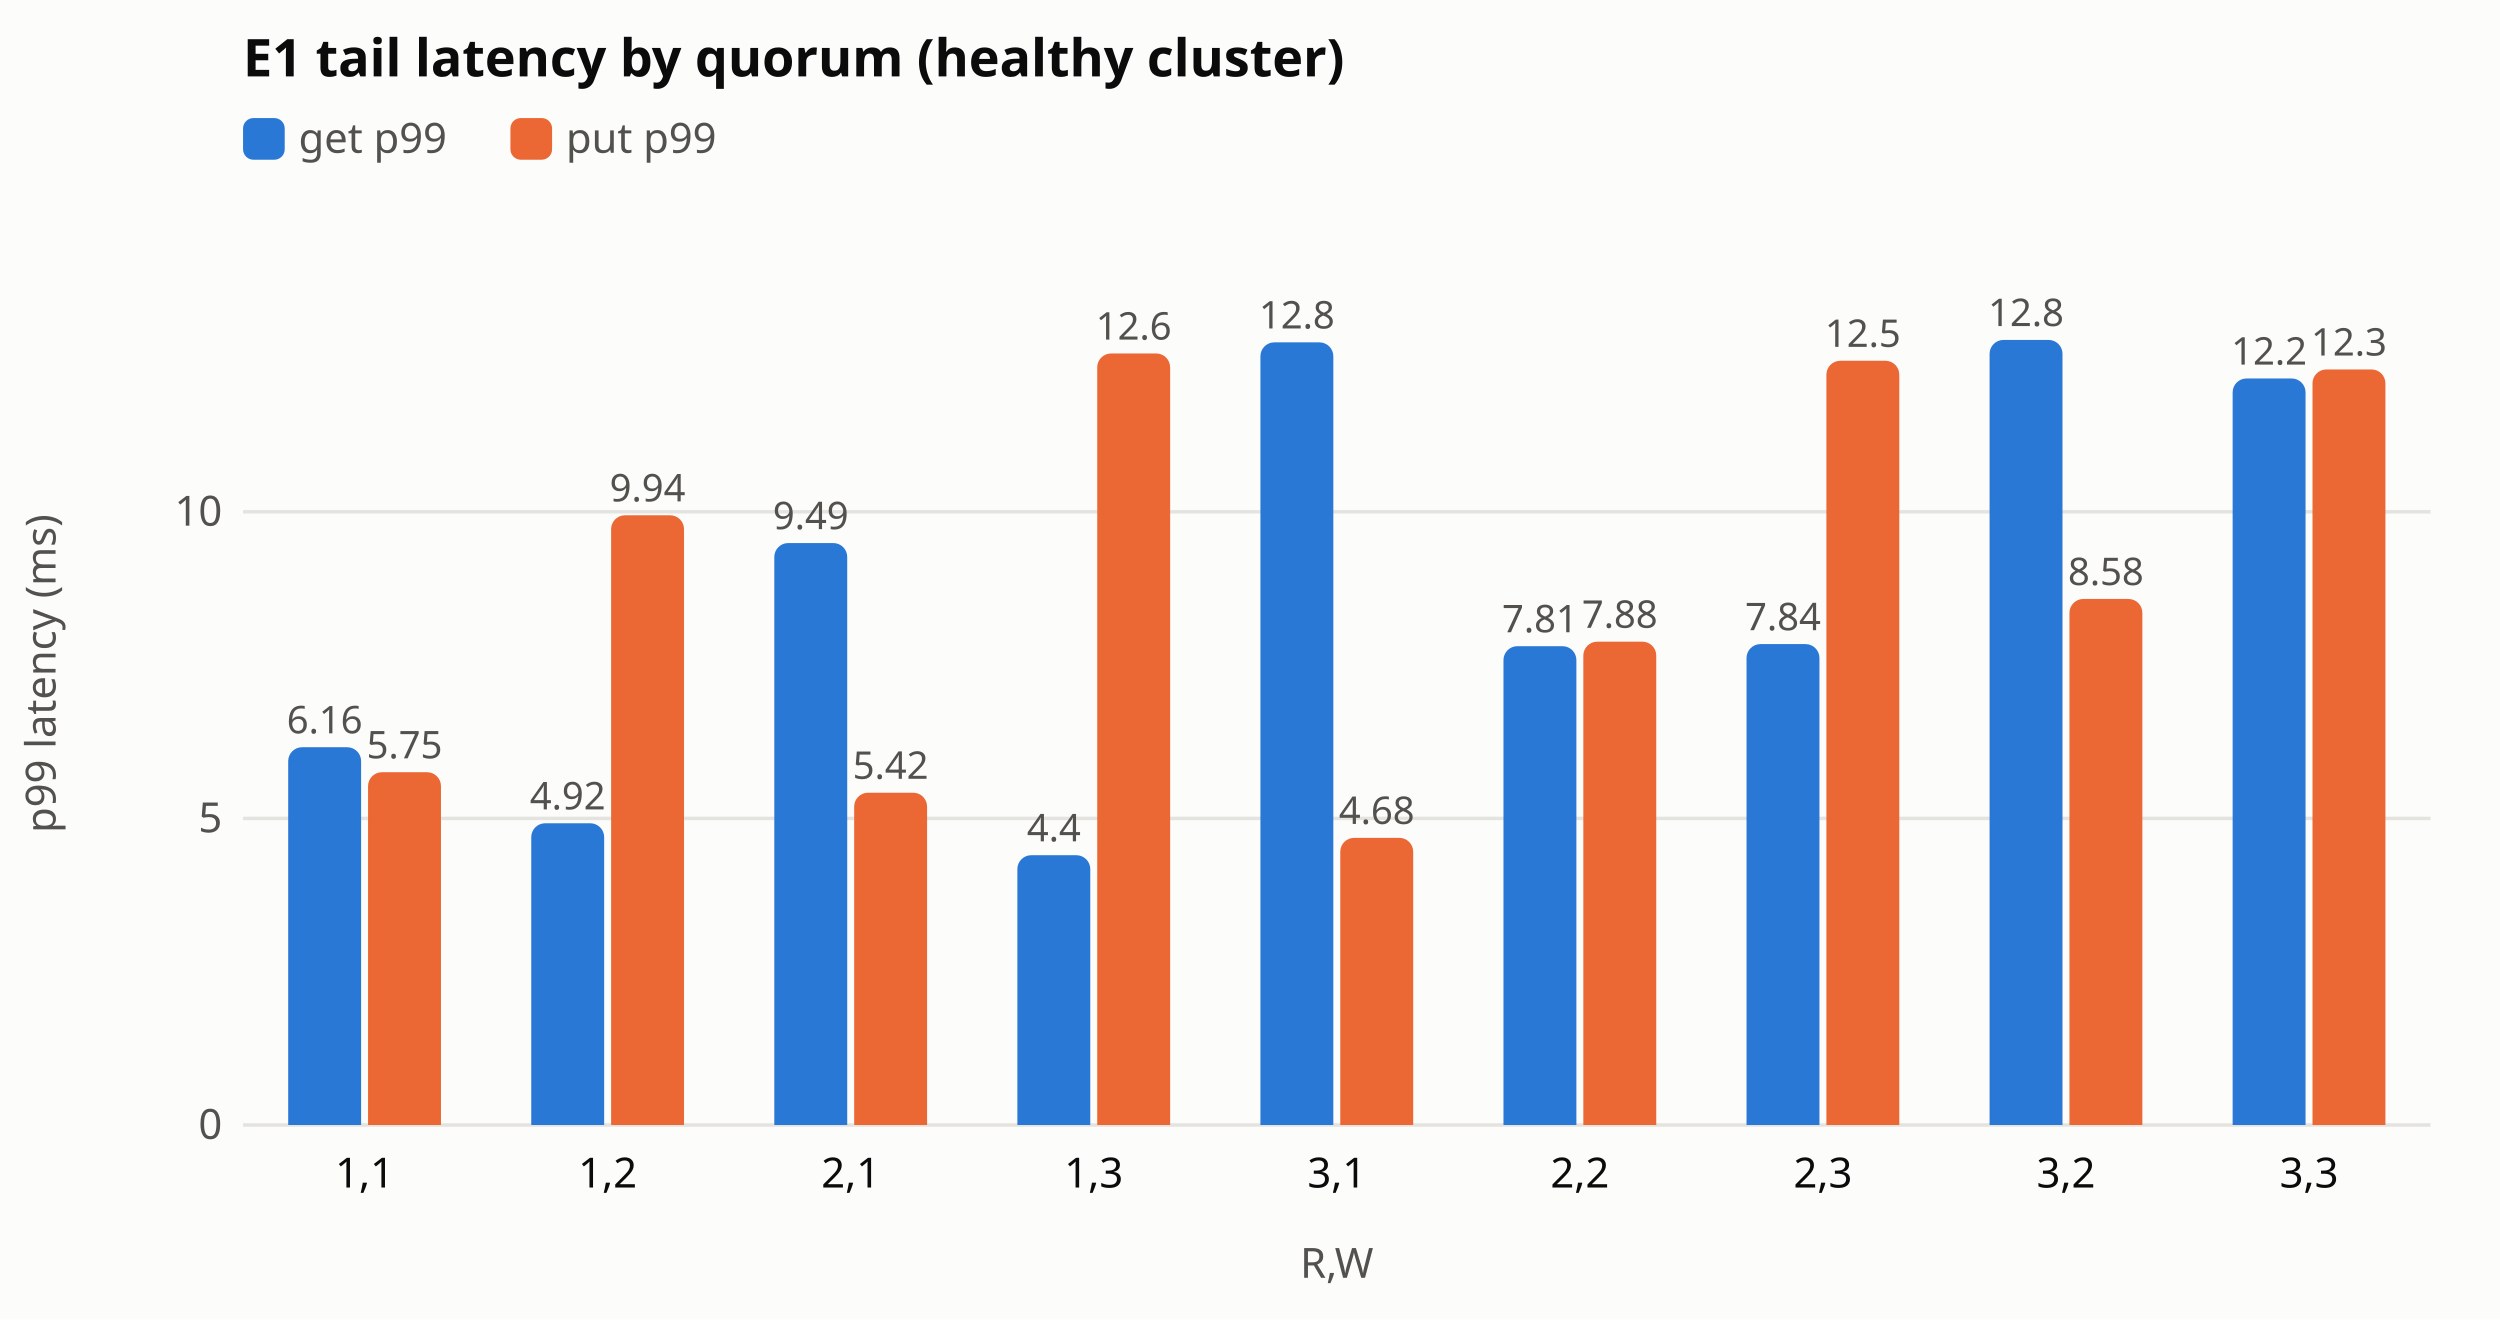
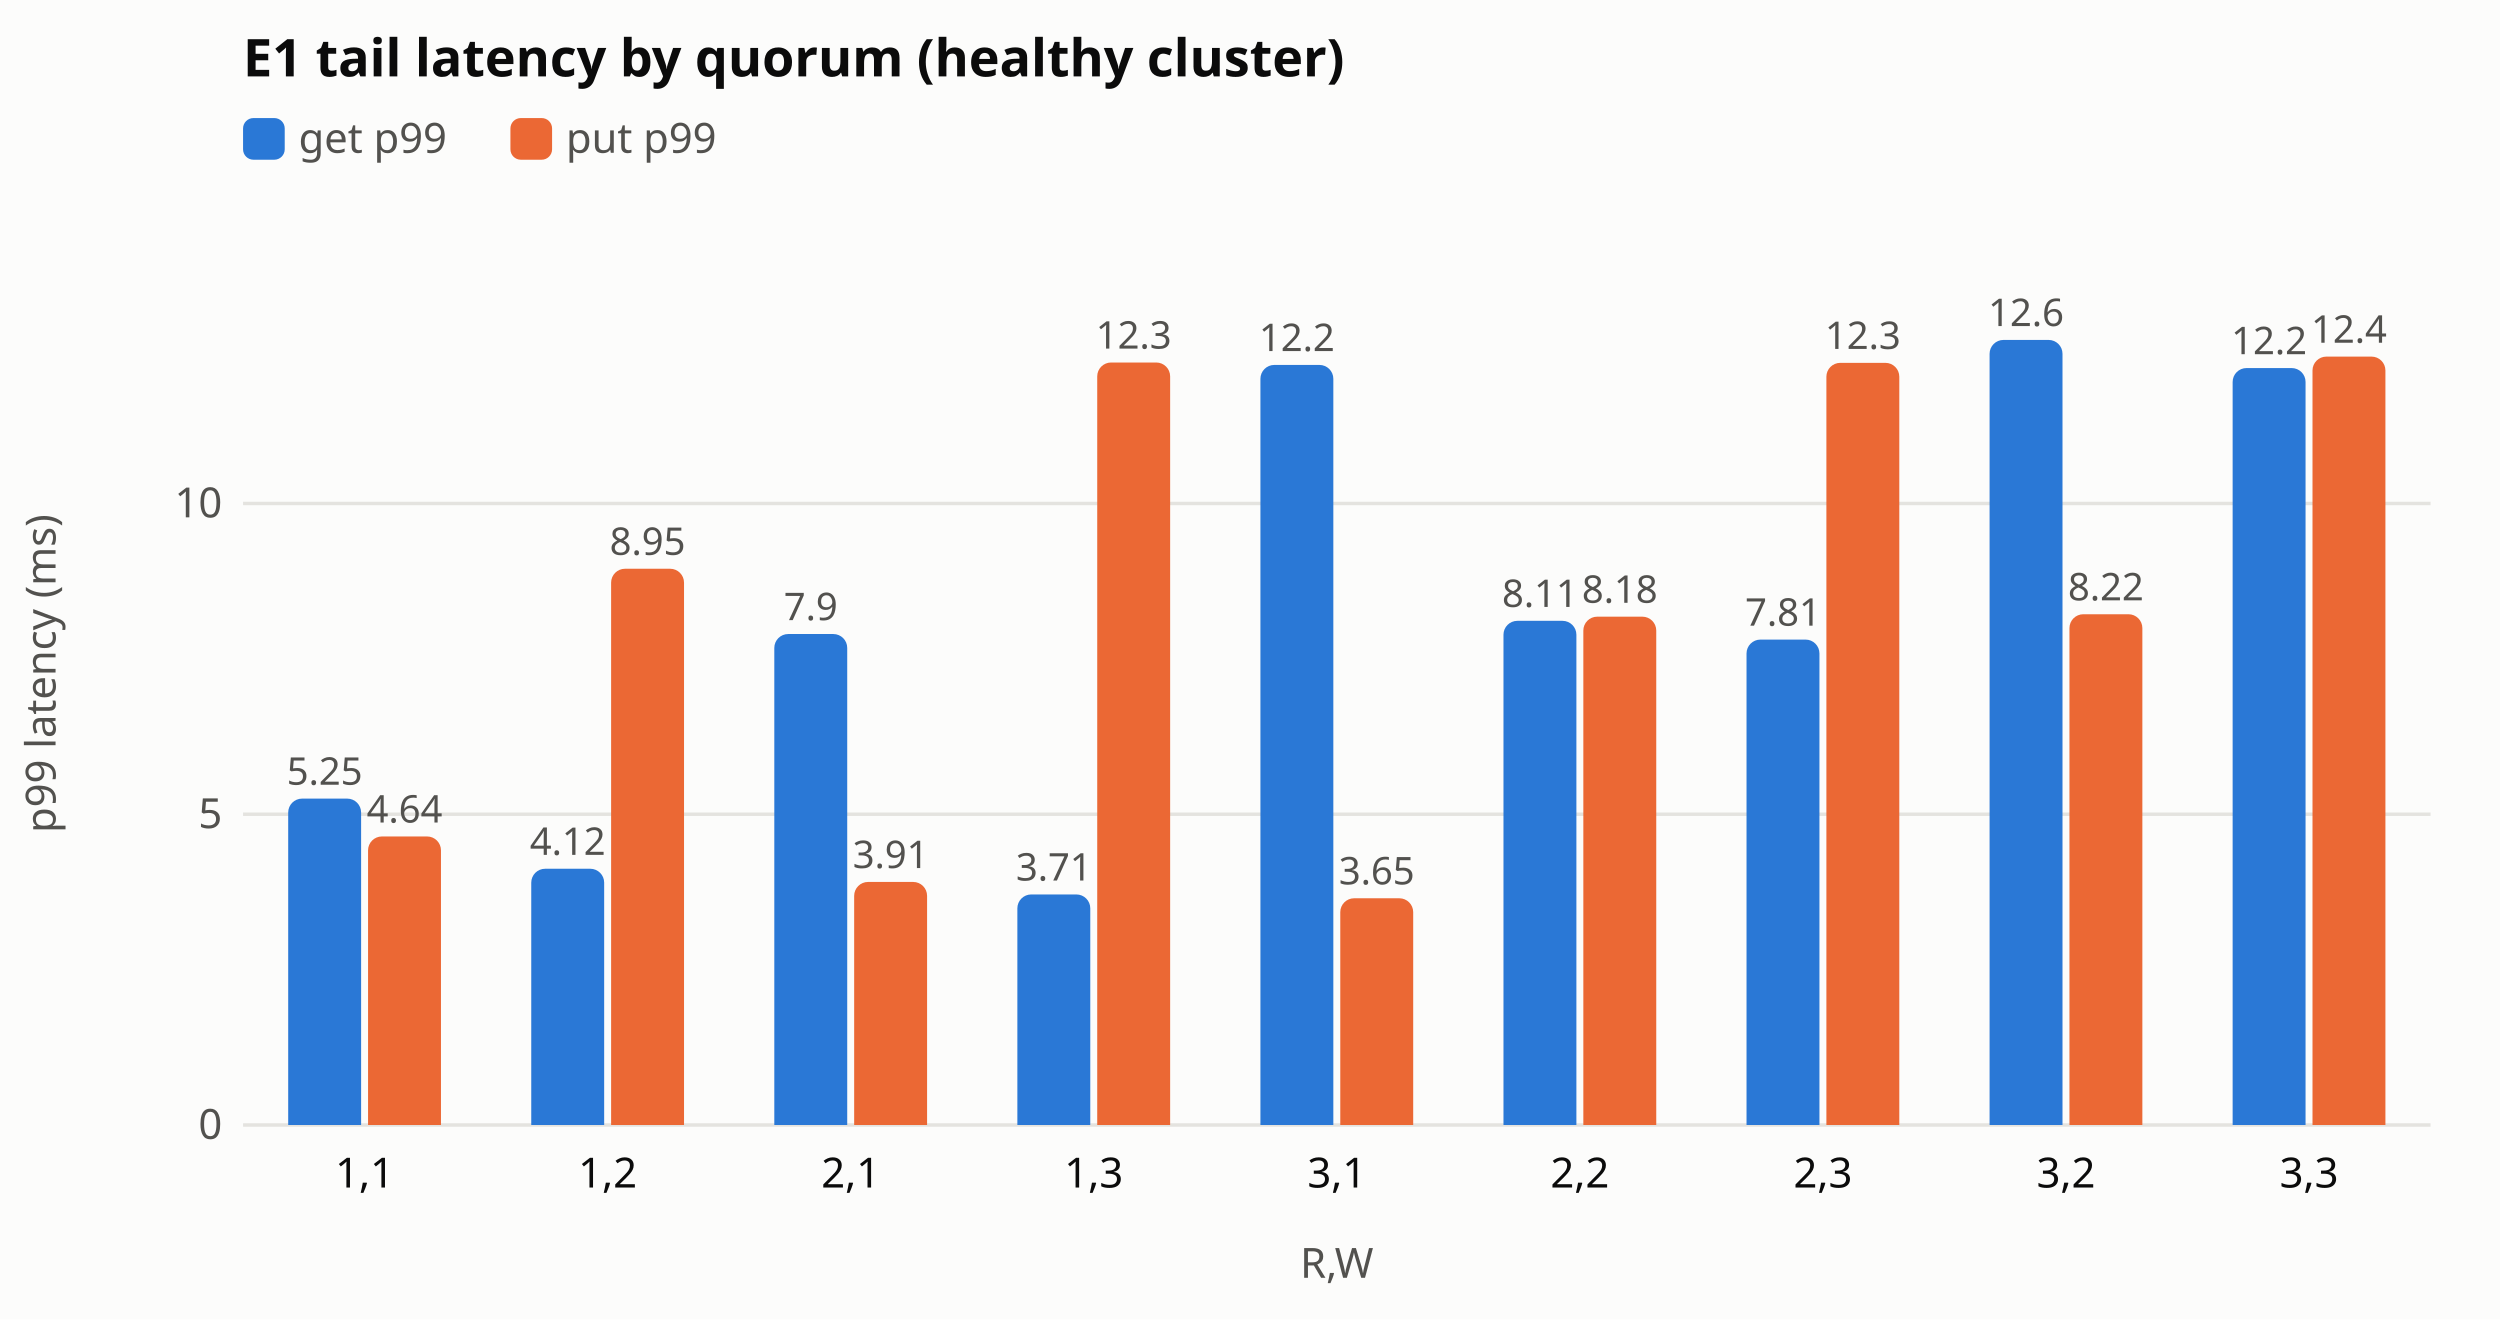
<svg xmlns="http://www.w3.org/2000/svg" width="720" height="380" font-family="system-ui,sans-serif" font-size="12">
  <rect width="100%" height="100%" fill="#fcfcfb" />
  <text x="70" y="22" font-size="15" font-weight="600" fill="#0b0b0b">E1 tail latency by quorum (healthy cluster)</text>
  <rect x="70" y="34" width="12" height="12" rx="3" fill="#2a78d6" />
  <text x="86" y="44" fill="#52514e">get p99</text>
  <rect x="147" y="34" width="12" height="12" rx="3" fill="#eb6834" />
  <text x="163" y="44" fill="#52514e">put p99</text>
  <text x="385" y="368" text-anchor="middle" fill="#52514e">R,W</text>
  <text transform="translate(16,194) rotate(-90)" text-anchor="middle" fill="#52514e">p99 latency (ms)</text>
  <line x1="70" x2="700" y1="324.0" y2="324.0" stroke="#e4e3df" />
  <text x="64" y="328.0" text-anchor="end" fill="#52514e">0</text>
-   <line x1="70" x2="700" y1="235.7" y2="235.7" stroke="#e4e3df" />
-   <text x="64" y="239.7" text-anchor="end" fill="#52514e">5</text>
-   <line x1="70" x2="700" y1="147.4" y2="147.4" stroke="#e4e3df" />
-   <text x="64" y="151.4" text-anchor="end" fill="#52514e">10</text>
+   <line x1="70" x2="700" y1="234.5" y2="234.5" stroke="#e4e3df" />
+   <text x="64" y="238.5" text-anchor="end" fill="#52514e">5</text>
+   <line x1="70" x2="700" y1="145.0" y2="145.0" stroke="#e4e3df" />
+   <text x="64" y="149.0" text-anchor="end" fill="#52514e">10</text>
  <text x="105.0" y="342" text-anchor="middle" fill="#0b0b0b">1,1</text>
-   <path d="M83.0 324 V219.2 a4 4 0 0 1 4 -4 H100.0 a4 4 0 0 1 4 4 V324 Z" fill="#2a78d6" />
-   <text x="93.5" y="211.2" text-anchor="middle" font-size="11" fill="#52514e">6.16</text>
-   <path d="M106.0 324 V226.4 a4 4 0 0 1 4 -4 H123.0 a4 4 0 0 1 4 4 V324 Z" fill="#eb6834" />
-   <text x="116.5" y="218.4" text-anchor="middle" font-size="11" fill="#52514e">5.75</text>
+   <path d="M83.0 324 V234.0 a4 4 0 0 1 4 -4 H100.0 a4 4 0 0 1 4 4 V324 Z" fill="#2a78d6" />
+   <text x="93.5" y="226.0" text-anchor="middle" font-size="11" fill="#52514e">5.25</text>
+   <path d="M106.0 324 V244.9 a4 4 0 0 1 4 -4 H123.0 a4 4 0 0 1 4 4 V324 Z" fill="#eb6834" />
+   <text x="116.5" y="236.9" text-anchor="middle" font-size="11" fill="#52514e">4.64</text>
  <text x="175.0" y="342" text-anchor="middle" fill="#0b0b0b">1,2</text>
-   <path d="M153.0 324 V241.1 a4 4 0 0 1 4 -4 H170.0 a4 4 0 0 1 4 4 V324 Z" fill="#2a78d6" />
-   <text x="163.5" y="233.1" text-anchor="middle" font-size="11" fill="#52514e">4.92</text>
-   <path d="M176.0 324 V152.4 a4 4 0 0 1 4 -4 H193.0 a4 4 0 0 1 4 4 V324 Z" fill="#eb6834" />
-   <text x="186.5" y="144.4" text-anchor="middle" font-size="11" fill="#52514e">9.94</text>
+   <path d="M153.0 324 V254.2 a4 4 0 0 1 4 -4 H170.0 a4 4 0 0 1 4 4 V324 Z" fill="#2a78d6" />
+   <text x="163.5" y="246.2" text-anchor="middle" font-size="11" fill="#52514e">4.12</text>
+   <path d="M176.0 324 V167.8 a4 4 0 0 1 4 -4 H193.0 a4 4 0 0 1 4 4 V324 Z" fill="#eb6834" />
+   <text x="186.5" y="159.8" text-anchor="middle" font-size="11" fill="#52514e">8.95</text>
  <text x="245.0" y="342" text-anchor="middle" fill="#0b0b0b">2,1</text>
-   <path d="M223.0 324 V160.4 a4 4 0 0 1 4 -4 H240.0 a4 4 0 0 1 4 4 V324 Z" fill="#2a78d6" />
-   <text x="233.5" y="152.4" text-anchor="middle" font-size="11" fill="#52514e">9.49</text>
-   <path d="M246.0 324 V232.3 a4 4 0 0 1 4 -4 H263.0 a4 4 0 0 1 4 4 V324 Z" fill="#eb6834" />
-   <text x="256.5" y="224.3" text-anchor="middle" font-size="11" fill="#52514e">5.42</text>
+   <path d="M223.0 324 V186.6 a4 4 0 0 1 4 -4 H240.0 a4 4 0 0 1 4 4 V324 Z" fill="#2a78d6" />
+   <text x="233.5" y="178.6" text-anchor="middle" font-size="11" fill="#52514e">7.9</text>
+   <path d="M246.0 324 V258.0 a4 4 0 0 1 4 -4 H263.0 a4 4 0 0 1 4 4 V324 Z" fill="#eb6834" />
+   <text x="256.5" y="250.0" text-anchor="middle" font-size="11" fill="#52514e">3.91</text>
  <text x="315.0" y="342" text-anchor="middle" fill="#0b0b0b">1,3</text>
-   <path d="M293.0 324 V250.3 a4 4 0 0 1 4 -4 H310.0 a4 4 0 0 1 4 4 V324 Z" fill="#2a78d6" />
-   <text x="303.5" y="242.3" text-anchor="middle" font-size="11" fill="#52514e">4.4</text>
-   <path d="M316.0 324 V105.8 a4 4 0 0 1 4 -4 H333.0 a4 4 0 0 1 4 4 V324 Z" fill="#eb6834" />
-   <text x="326.5" y="97.8" text-anchor="middle" font-size="11" fill="#52514e">12.6</text>
+   <path d="M293.0 324 V261.6 a4 4 0 0 1 4 -4 H310.0 a4 4 0 0 1 4 4 V324 Z" fill="#2a78d6" />
+   <text x="303.5" y="253.6" text-anchor="middle" font-size="11" fill="#52514e">3.71</text>
+   <path d="M316.0 324 V108.4 a4 4 0 0 1 4 -4 H333.0 a4 4 0 0 1 4 4 V324 Z" fill="#eb6834" />
+   <text x="326.5" y="100.4" text-anchor="middle" font-size="11" fill="#52514e">12.3</text>
  <text x="385.0" y="342" text-anchor="middle" fill="#0b0b0b">3,1</text>
-   <path d="M363.0 324 V102.6 a4 4 0 0 1 4 -4 H380.0 a4 4 0 0 1 4 4 V324 Z" fill="#2a78d6" />
-   <text x="373.5" y="94.6" text-anchor="middle" font-size="11" fill="#52514e">12.8</text>
-   <path d="M386.0 324 V245.3 a4 4 0 0 1 4 -4 H403.0 a4 4 0 0 1 4 4 V324 Z" fill="#eb6834" />
-   <text x="396.5" y="237.3" text-anchor="middle" font-size="11" fill="#52514e">4.68</text>
+   <path d="M363.0 324 V109.1 a4 4 0 0 1 4 -4 H380.0 a4 4 0 0 1 4 4 V324 Z" fill="#2a78d6" />
+   <text x="373.5" y="101.1" text-anchor="middle" font-size="11" fill="#52514e">12.2</text>
+   <path d="M386.0 324 V262.7 a4 4 0 0 1 4 -4 H403.0 a4 4 0 0 1 4 4 V324 Z" fill="#eb6834" />
+   <text x="396.5" y="254.7" text-anchor="middle" font-size="11" fill="#52514e">3.65</text>
  <text x="455.0" y="342" text-anchor="middle" fill="#0b0b0b">2,2</text>
-   <path d="M433.0 324 V190.1 a4 4 0 0 1 4 -4 H450.0 a4 4 0 0 1 4 4 V324 Z" fill="#2a78d6" />
-   <text x="443.5" y="182.1" text-anchor="middle" font-size="11" fill="#52514e">7.81</text>
-   <path d="M456.0 324 V188.8 a4 4 0 0 1 4 -4 H473.0 a4 4 0 0 1 4 4 V324 Z" fill="#eb6834" />
-   <text x="466.5" y="180.8" text-anchor="middle" font-size="11" fill="#52514e">7.88</text>
+   <path d="M433.0 324 V182.8 a4 4 0 0 1 4 -4 H450.0 a4 4 0 0 1 4 4 V324 Z" fill="#2a78d6" />
+   <text x="443.5" y="174.8" text-anchor="middle" font-size="11" fill="#52514e">8.11</text>
+   <path d="M456.0 324 V181.6 a4 4 0 0 1 4 -4 H473.0 a4 4 0 0 1 4 4 V324 Z" fill="#eb6834" />
+   <text x="466.5" y="173.6" text-anchor="middle" font-size="11" fill="#52514e">8.18</text>
  <text x="525.0" y="342" text-anchor="middle" fill="#0b0b0b">2,3</text>
-   <path d="M503.0 324 V189.5 a4 4 0 0 1 4 -4 H520.0 a4 4 0 0 1 4 4 V324 Z" fill="#2a78d6" />
-   <text x="513.5" y="181.5" text-anchor="middle" font-size="11" fill="#52514e">7.84</text>
-   <path d="M526.0 324 V107.9 a4 4 0 0 1 4 -4 H543.0 a4 4 0 0 1 4 4 V324 Z" fill="#eb6834" />
-   <text x="536.5" y="99.9" text-anchor="middle" font-size="11" fill="#52514e">12.5</text>
+   <path d="M503.0 324 V188.2 a4 4 0 0 1 4 -4 H520.0 a4 4 0 0 1 4 4 V324 Z" fill="#2a78d6" />
+   <text x="513.5" y="180.2" text-anchor="middle" font-size="11" fill="#52514e">7.81</text>
+   <path d="M526.0 324 V108.5 a4 4 0 0 1 4 -4 H543.0 a4 4 0 0 1 4 4 V324 Z" fill="#eb6834" />
+   <text x="536.5" y="100.5" text-anchor="middle" font-size="11" fill="#52514e">12.3</text>
  <text x="595.0" y="342" text-anchor="middle" fill="#0b0b0b">3,2</text>
  <path d="M573.0 324 V101.9 a4 4 0 0 1 4 -4 H590.0 a4 4 0 0 1 4 4 V324 Z" fill="#2a78d6" />
-   <text x="583.5" y="93.9" text-anchor="middle" font-size="11" fill="#52514e">12.8</text>
-   <path d="M596.0 324 V176.5 a4 4 0 0 1 4 -4 H613.0 a4 4 0 0 1 4 4 V324 Z" fill="#eb6834" />
-   <text x="606.5" y="168.5" text-anchor="middle" font-size="11" fill="#52514e">8.58</text>
+   <text x="583.5" y="93.9" text-anchor="middle" font-size="11" fill="#52514e">12.6</text>
+   <path d="M596.0 324 V180.9 a4 4 0 0 1 4 -4 H613.0 a4 4 0 0 1 4 4 V324 Z" fill="#eb6834" />
+   <text x="606.5" y="172.9" text-anchor="middle" font-size="11" fill="#52514e">8.22</text>
  <text x="665.0" y="342" text-anchor="middle" fill="#0b0b0b">3,3</text>
-   <path d="M643.0 324 V113.0 a4 4 0 0 1 4 -4 H660.0 a4 4 0 0 1 4 4 V324 Z" fill="#2a78d6" />
-   <text x="653.5" y="105.0" text-anchor="middle" font-size="11" fill="#52514e">12.2</text>
-   <path d="M666.0 324 V110.4 a4 4 0 0 1 4 -4 H683.0 a4 4 0 0 1 4 4 V324 Z" fill="#eb6834" />
-   <text x="676.5" y="102.4" text-anchor="middle" font-size="11" fill="#52514e">12.3</text>
+   <path d="M643.0 324 V110.0 a4 4 0 0 1 4 -4 H660.0 a4 4 0 0 1 4 4 V324 Z" fill="#2a78d6" />
+   <text x="653.5" y="102.0" text-anchor="middle" font-size="11" fill="#52514e">12.2</text>
+   <path d="M666.0 324 V106.7 a4 4 0 0 1 4 -4 H683.0 a4 4 0 0 1 4 4 V324 Z" fill="#eb6834" />
+   <text x="676.5" y="98.7" text-anchor="middle" font-size="11" fill="#52514e">12.4</text>
</svg>
